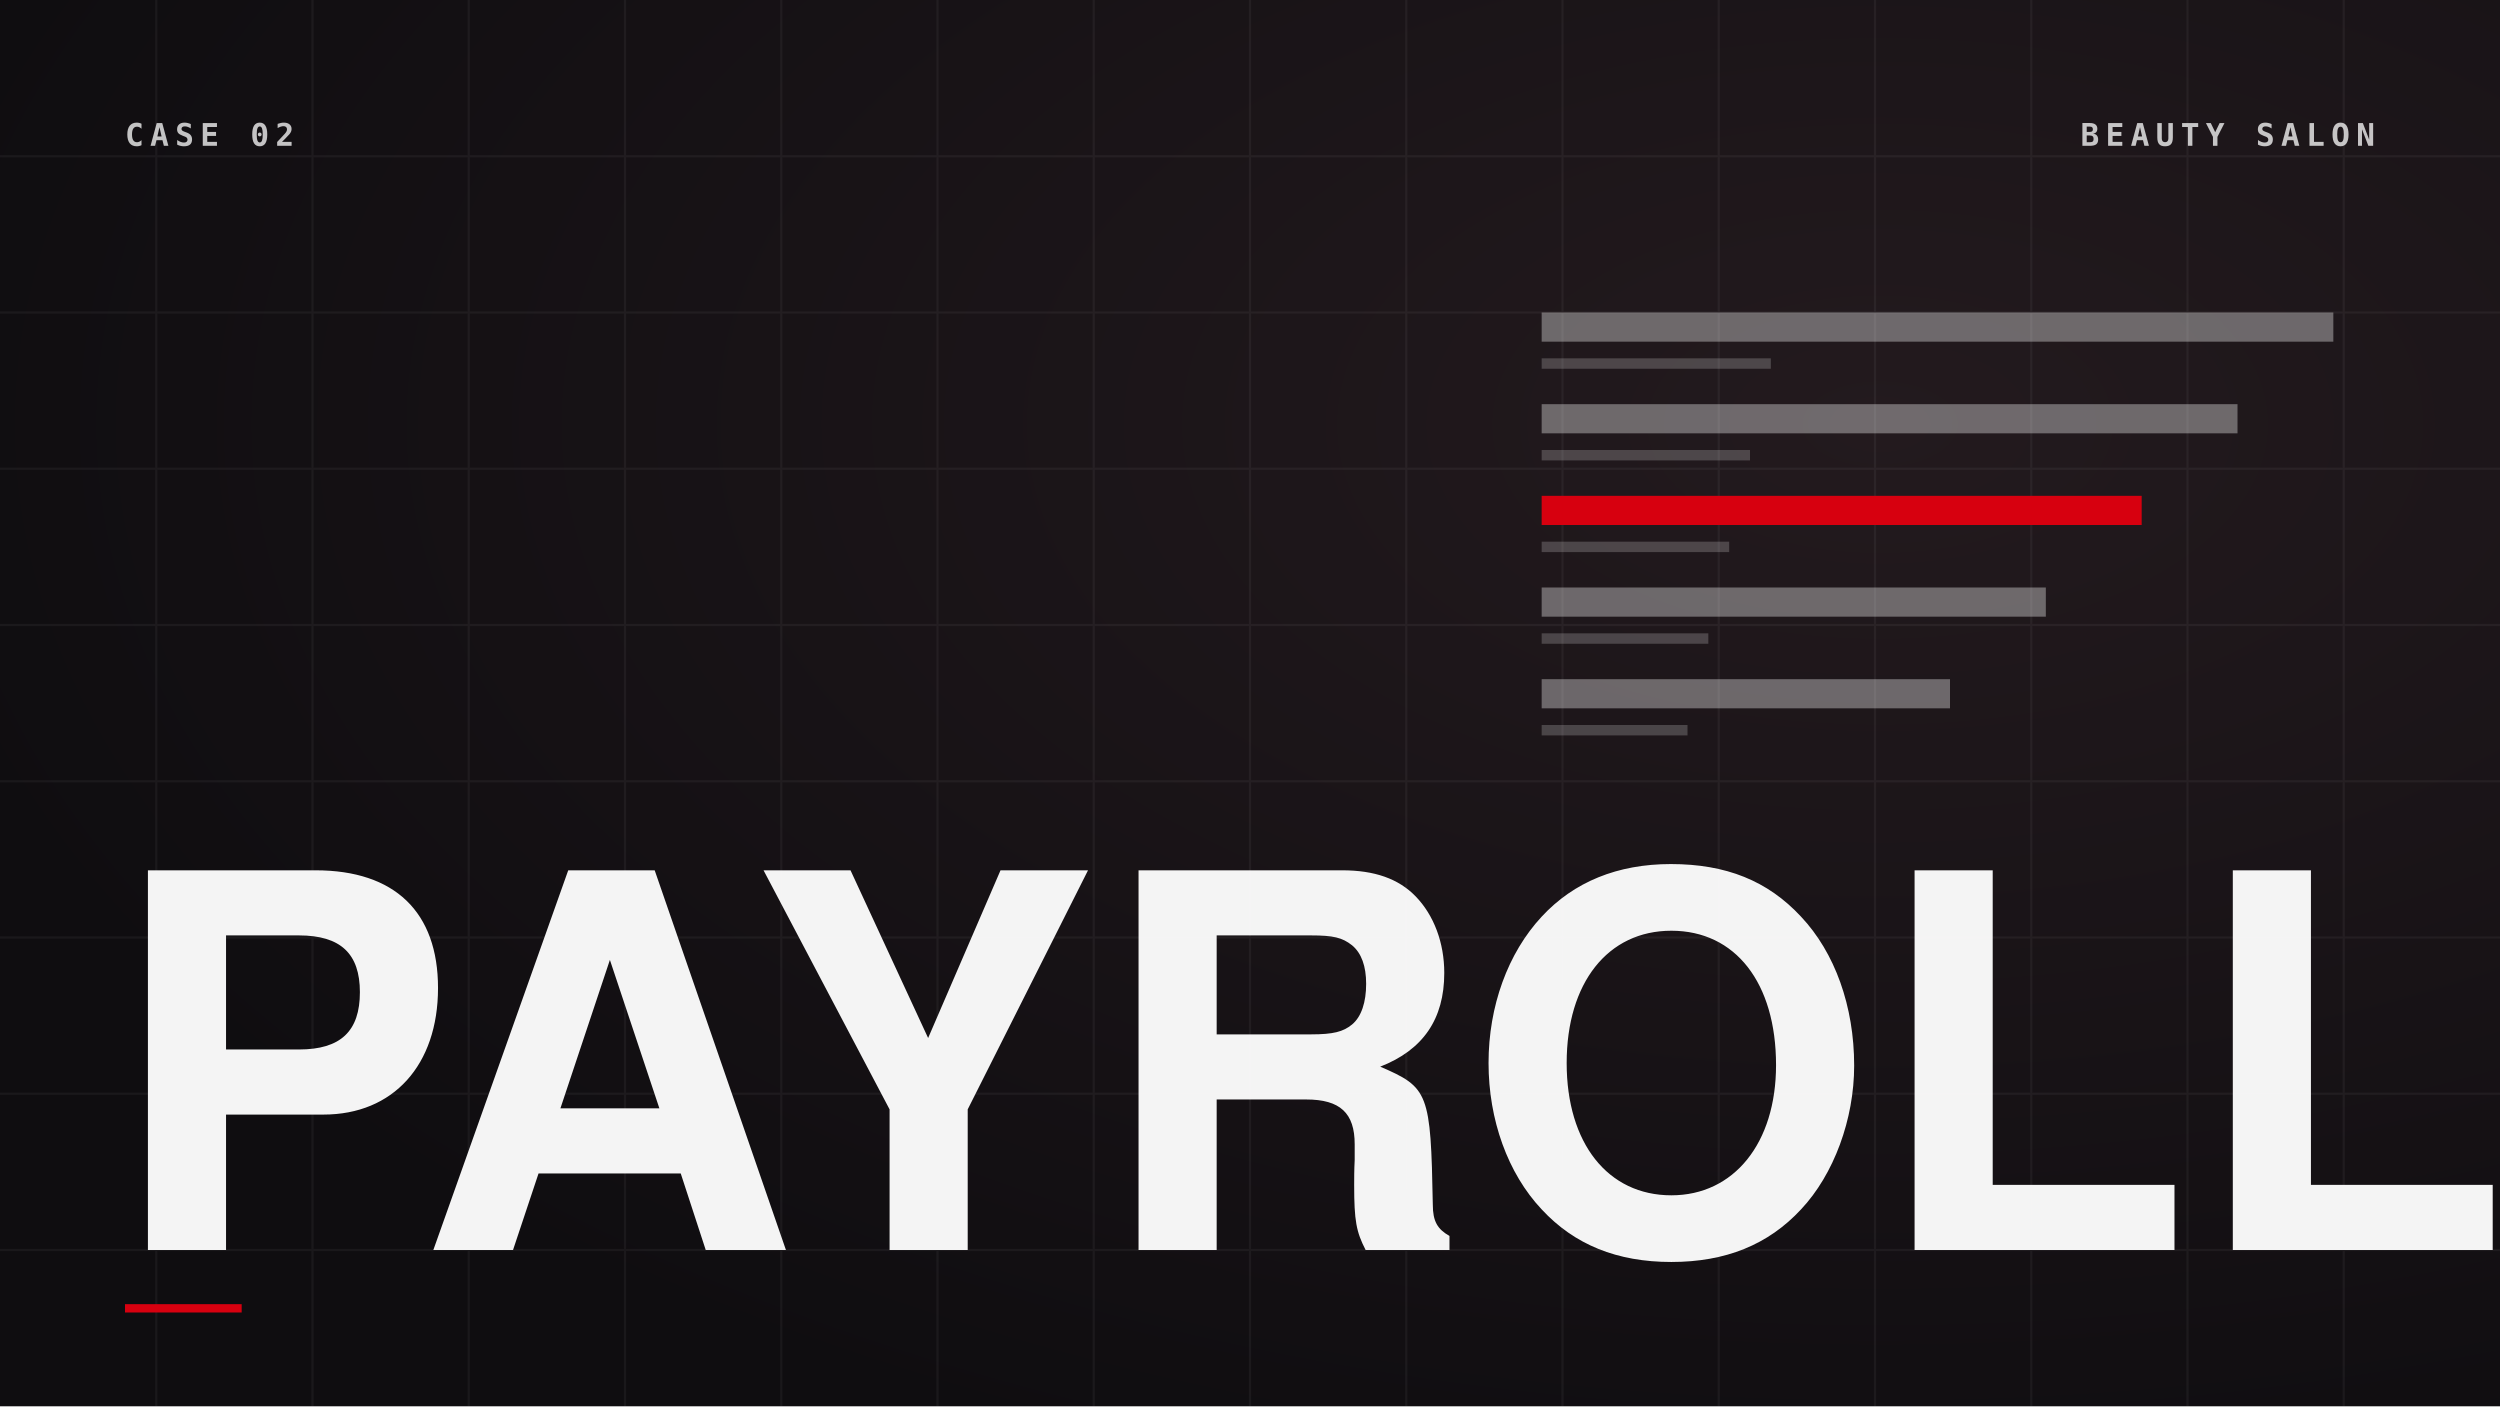
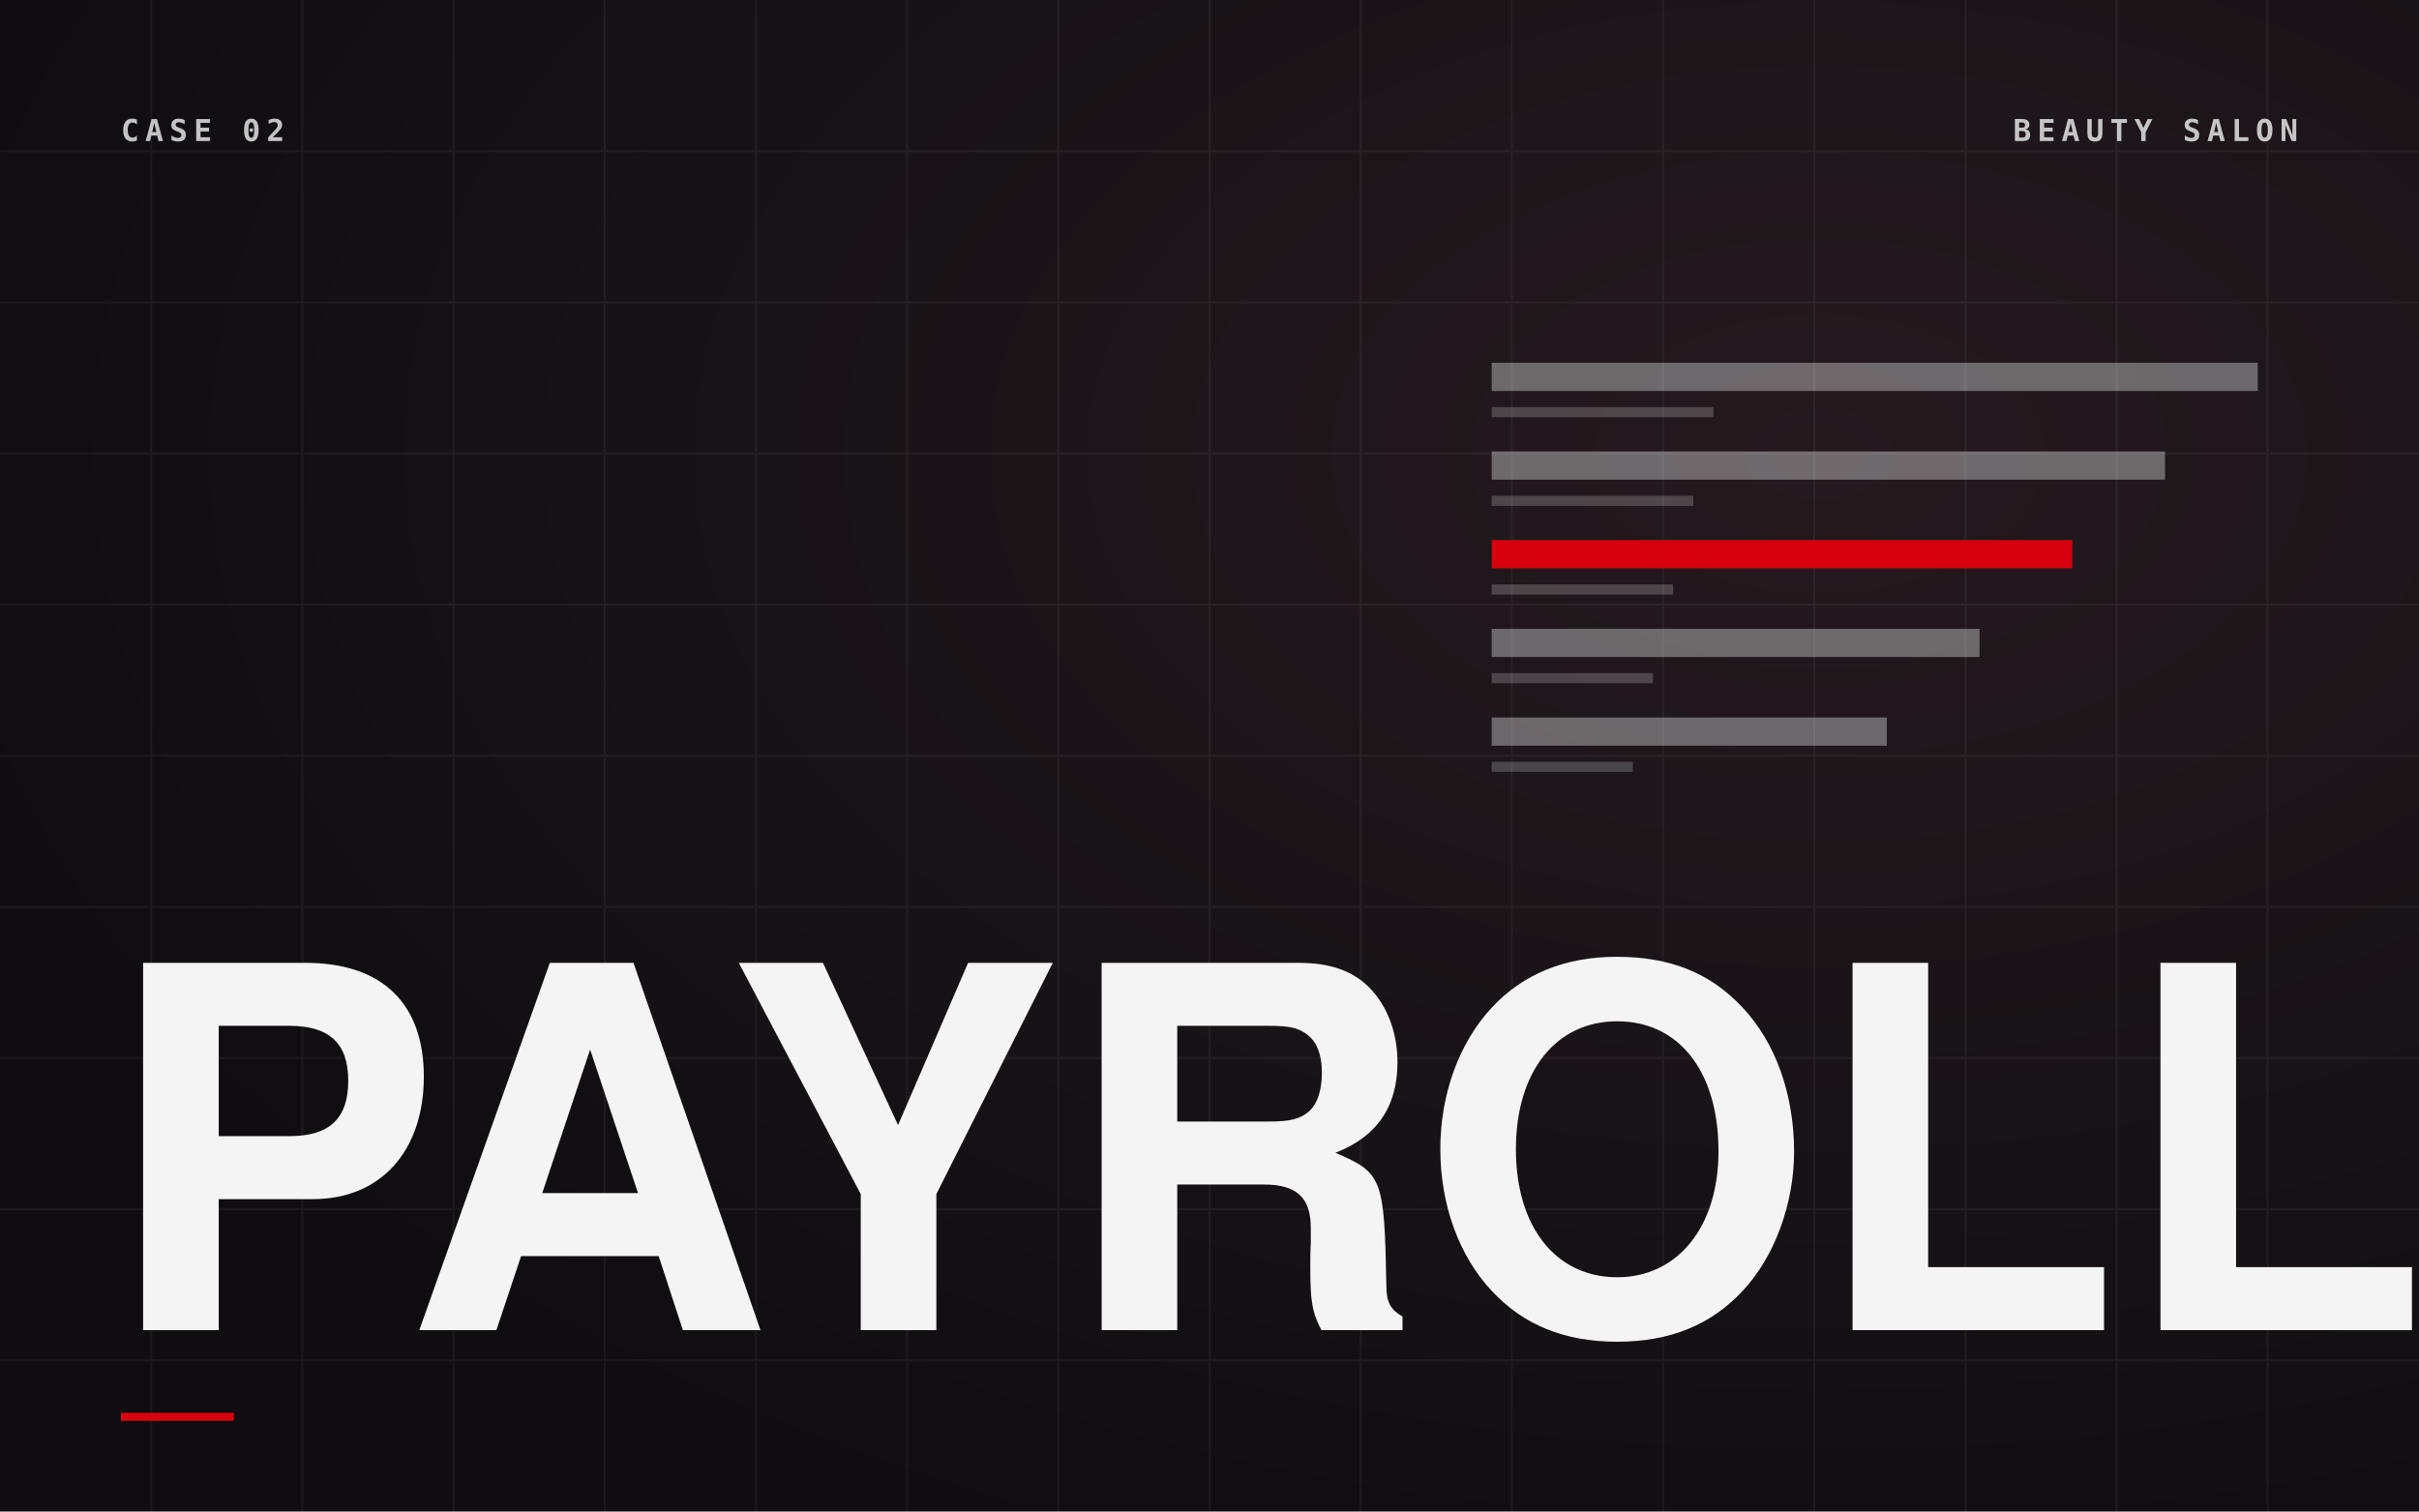
- <svg xmlns="http://www.w3.org/2000/svg" viewBox="0 0 1200 675" width="1200" height="675" role="img" aria-label="PAYROLL — beauty salon payroll">
+ <svg xmlns="http://www.w3.org/2000/svg" viewBox="0 0 1200 750" width="1200" height="750" role="img" aria-label="PAYROLL — beauty salon payroll">
  <defs>
    <radialGradient id="g" cx="75%" cy="30%" r="80%">
      <stop offset="0" stop-color="#231A1E" />
      <stop offset="1" stop-color="#0F0D10" />
    </radialGradient>
  </defs>
-   <rect width="1200" height="675" fill="url(#g)" />
-   <path d="M75 0V675M150 0V675M225 0V675M300 0V675M375 0V675M450 0V675M525 0V675M600 0V675M675 0V675M750 0V675M825 0V675M900 0V675M975 0V675M1050 0V675M1125 0V675M0 75H1200M0 150H1200M0 225H1200M0 300H1200M0 375H1200M0 450H1200M0 525H1200M0 600H1200" stroke="#fff" stroke-opacity="0.05" stroke-width="1" fill="none" />
+   <rect width="1200" height="750" fill="url(#g)" />
+   <path d="M75 0V750M150 0V750M225 0V750M300 0V750M375 0V750M450 0V750M525 0V750M600 0V750M675 0V750M750 0V750M825 0V750M900 0V750M975 0V750M1050 0V750M1125 0V750M0 75H1200M0 150H1200M0 225H1200M0 300H1200M0 375H1200M0 450H1200M0 525H1200M0 600H1200M0 675H1200" stroke="#fff" stroke-opacity="0.05" stroke-width="1" fill="none" />
  <text x="60" y="70" font-family="SFMono-Regular, Menlo, Consolas, monospace" font-size="15" font-weight="700" letter-spacing="3" fill="#fff" fill-opacity="0.75">CASE 02</text>
  <text x="1140" y="70" font-family="SFMono-Regular, Menlo, Consolas, monospace" font-size="15" font-weight="700" letter-spacing="3" fill="#fff" fill-opacity="0.75" text-anchor="end">BEAUTY SALON</text>
-   <g>
+   <g transform="translate(0,30)">
    <rect x="740" y="150" width="380" height="14" fill="#fff" fill-opacity="0.35" />
    <rect x="740" y="172" width="110" height="5" fill="#fff" fill-opacity=".2" />
    <rect x="740" y="194" width="334" height="14" fill="#fff" fill-opacity="0.35" />
    <rect x="740" y="216" width="100" height="5" fill="#fff" fill-opacity=".2" />
    <rect x="740" y="238" width="288" height="14" fill="#D7000F" fill-opacity="1" />
    <rect x="740" y="260" width="90" height="5" fill="#fff" fill-opacity=".2" />
    <rect x="740" y="282" width="242" height="14" fill="#fff" fill-opacity="0.35" />
    <rect x="740" y="304" width="80" height="5" fill="#fff" fill-opacity=".2" />
    <rect x="740" y="326" width="196" height="14" fill="#fff" fill-opacity="0.35" />
    <rect x="740" y="348" width="70" height="5" fill="#fff" fill-opacity=".2" />
  </g>
-   <text x="52" y="600" font-family="Helvetica Neue, Helvetica, Arial, sans-serif" font-weight="800" font-size="250" textLength="900" lengthAdjust="spacingAndGlyphs" fill="#fff" fill-opacity="0.95">PAYROLL</text>
-   <rect x="60" y="626" width="56" height="4" fill="#D7000F" />
+   <g transform="translate(0,60)">
+     <text x="52" y="600" font-family="Helvetica Neue, Helvetica, Arial, sans-serif" font-weight="800" font-size="250" textLength="900" lengthAdjust="spacingAndGlyphs" fill="#fff" fill-opacity="0.95">PAYROLL</text>
+   </g>
+   <rect x="60" y="701" width="56" height="4" fill="#D7000F" />
</svg>
